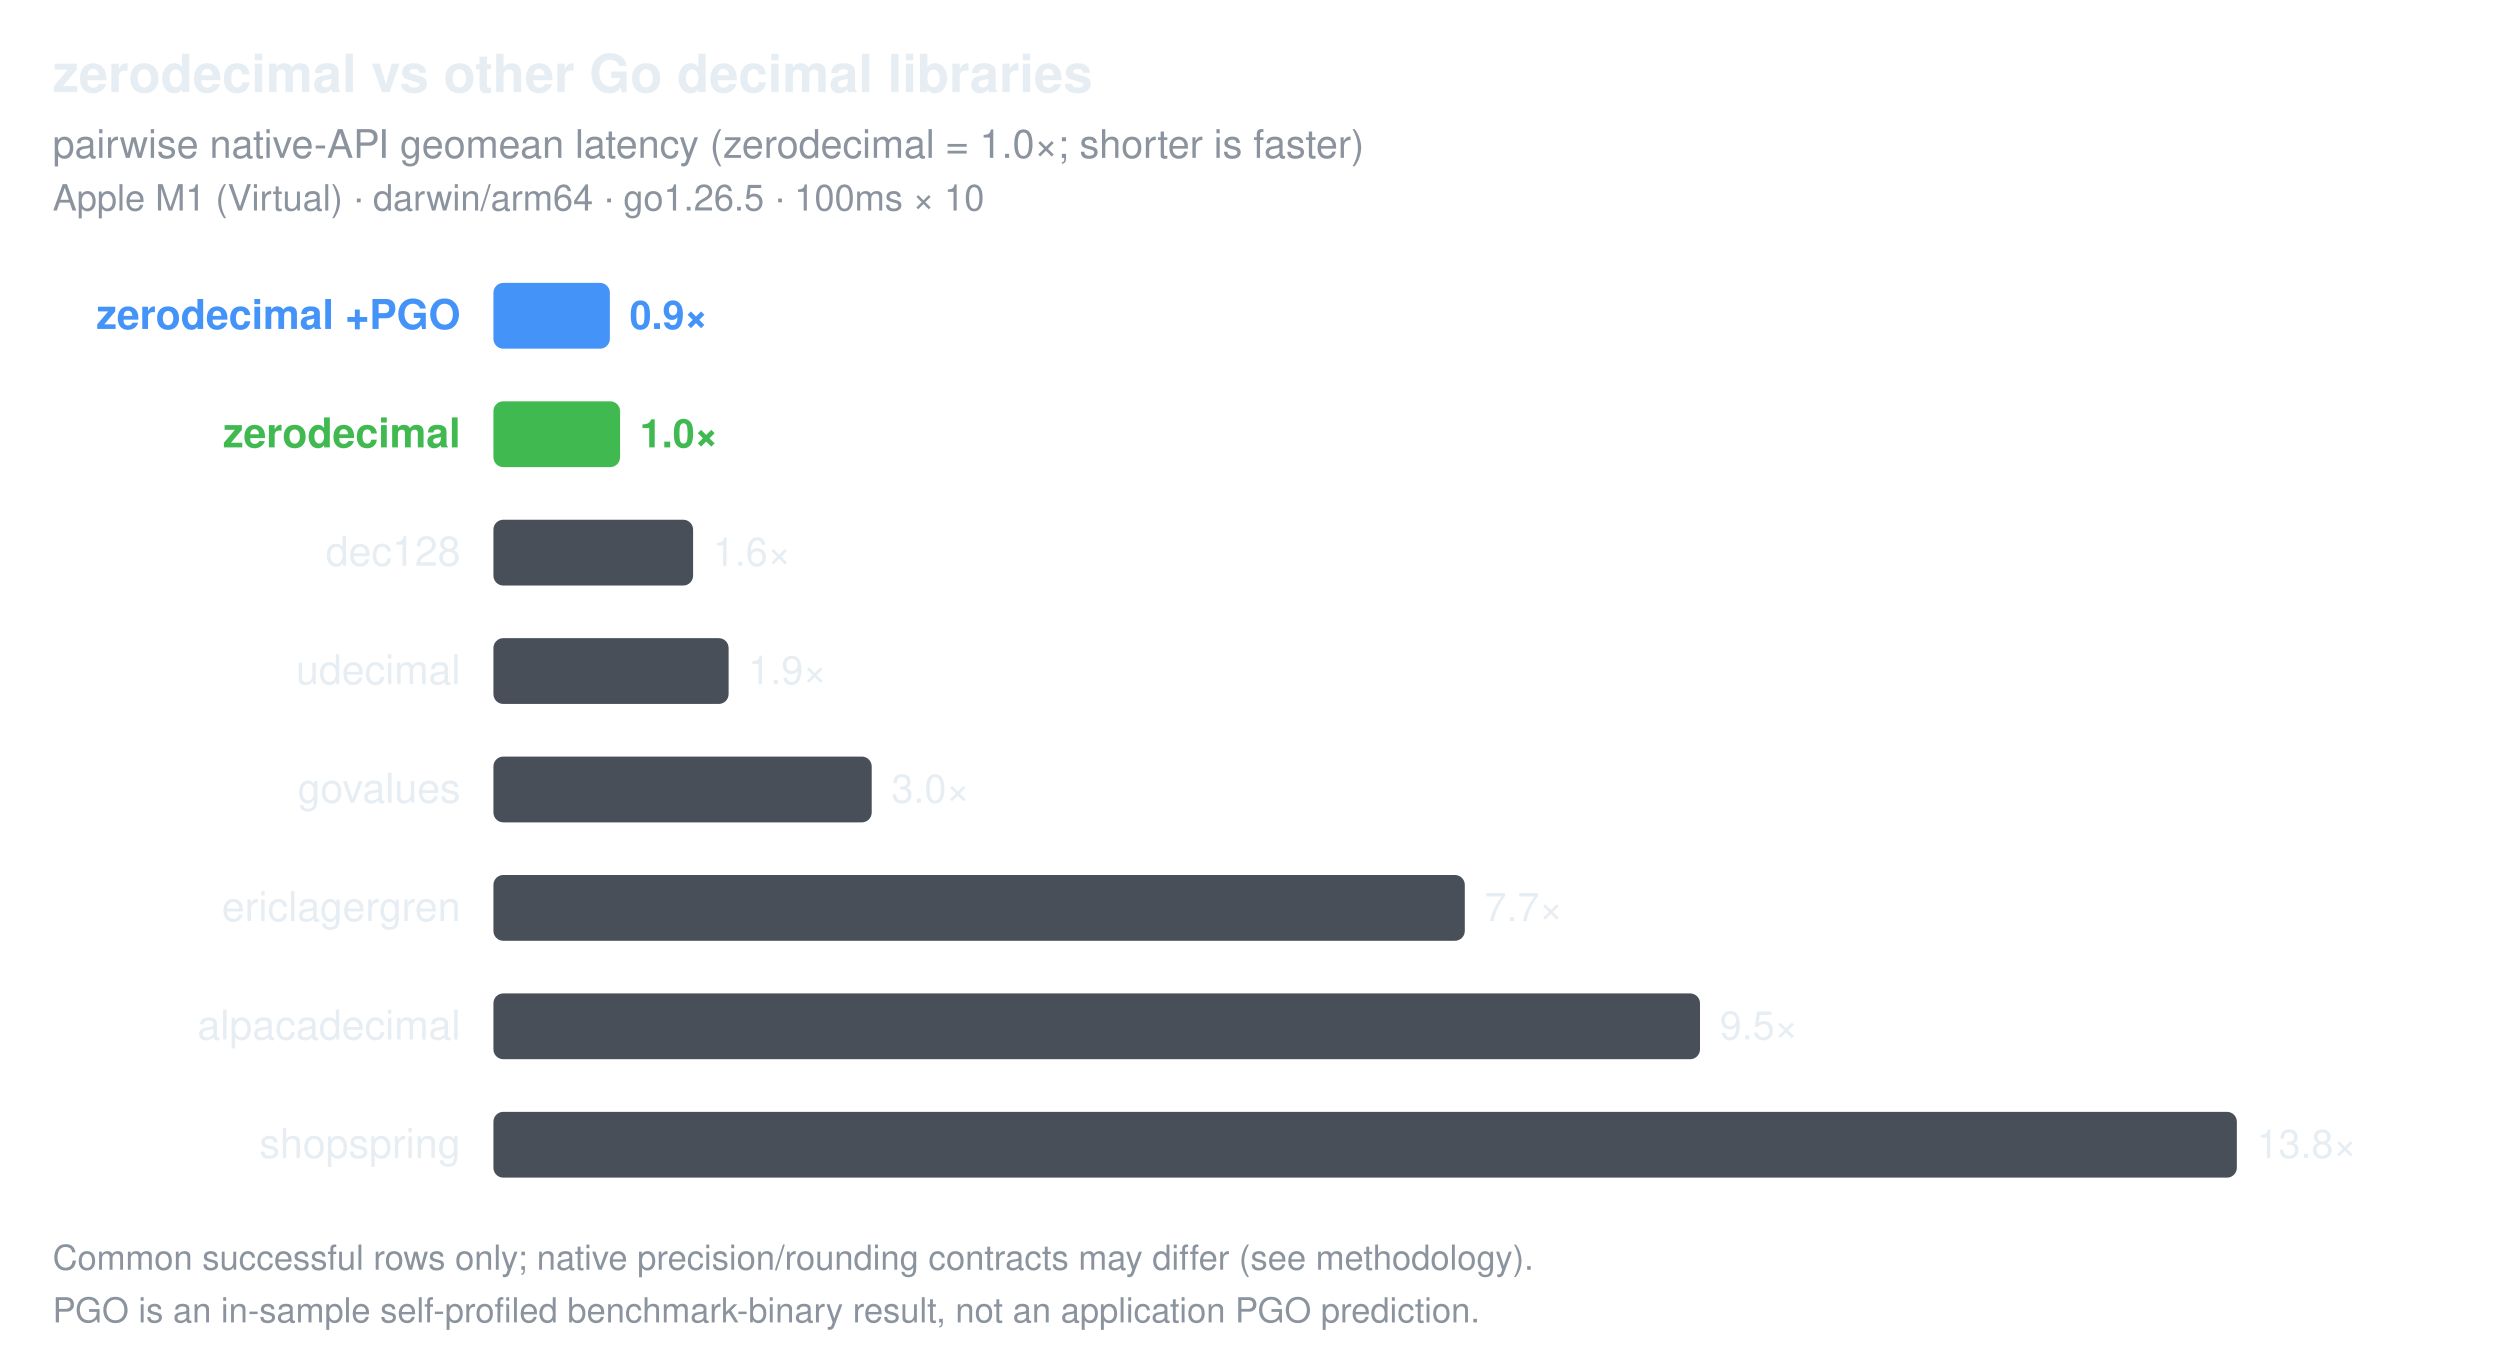
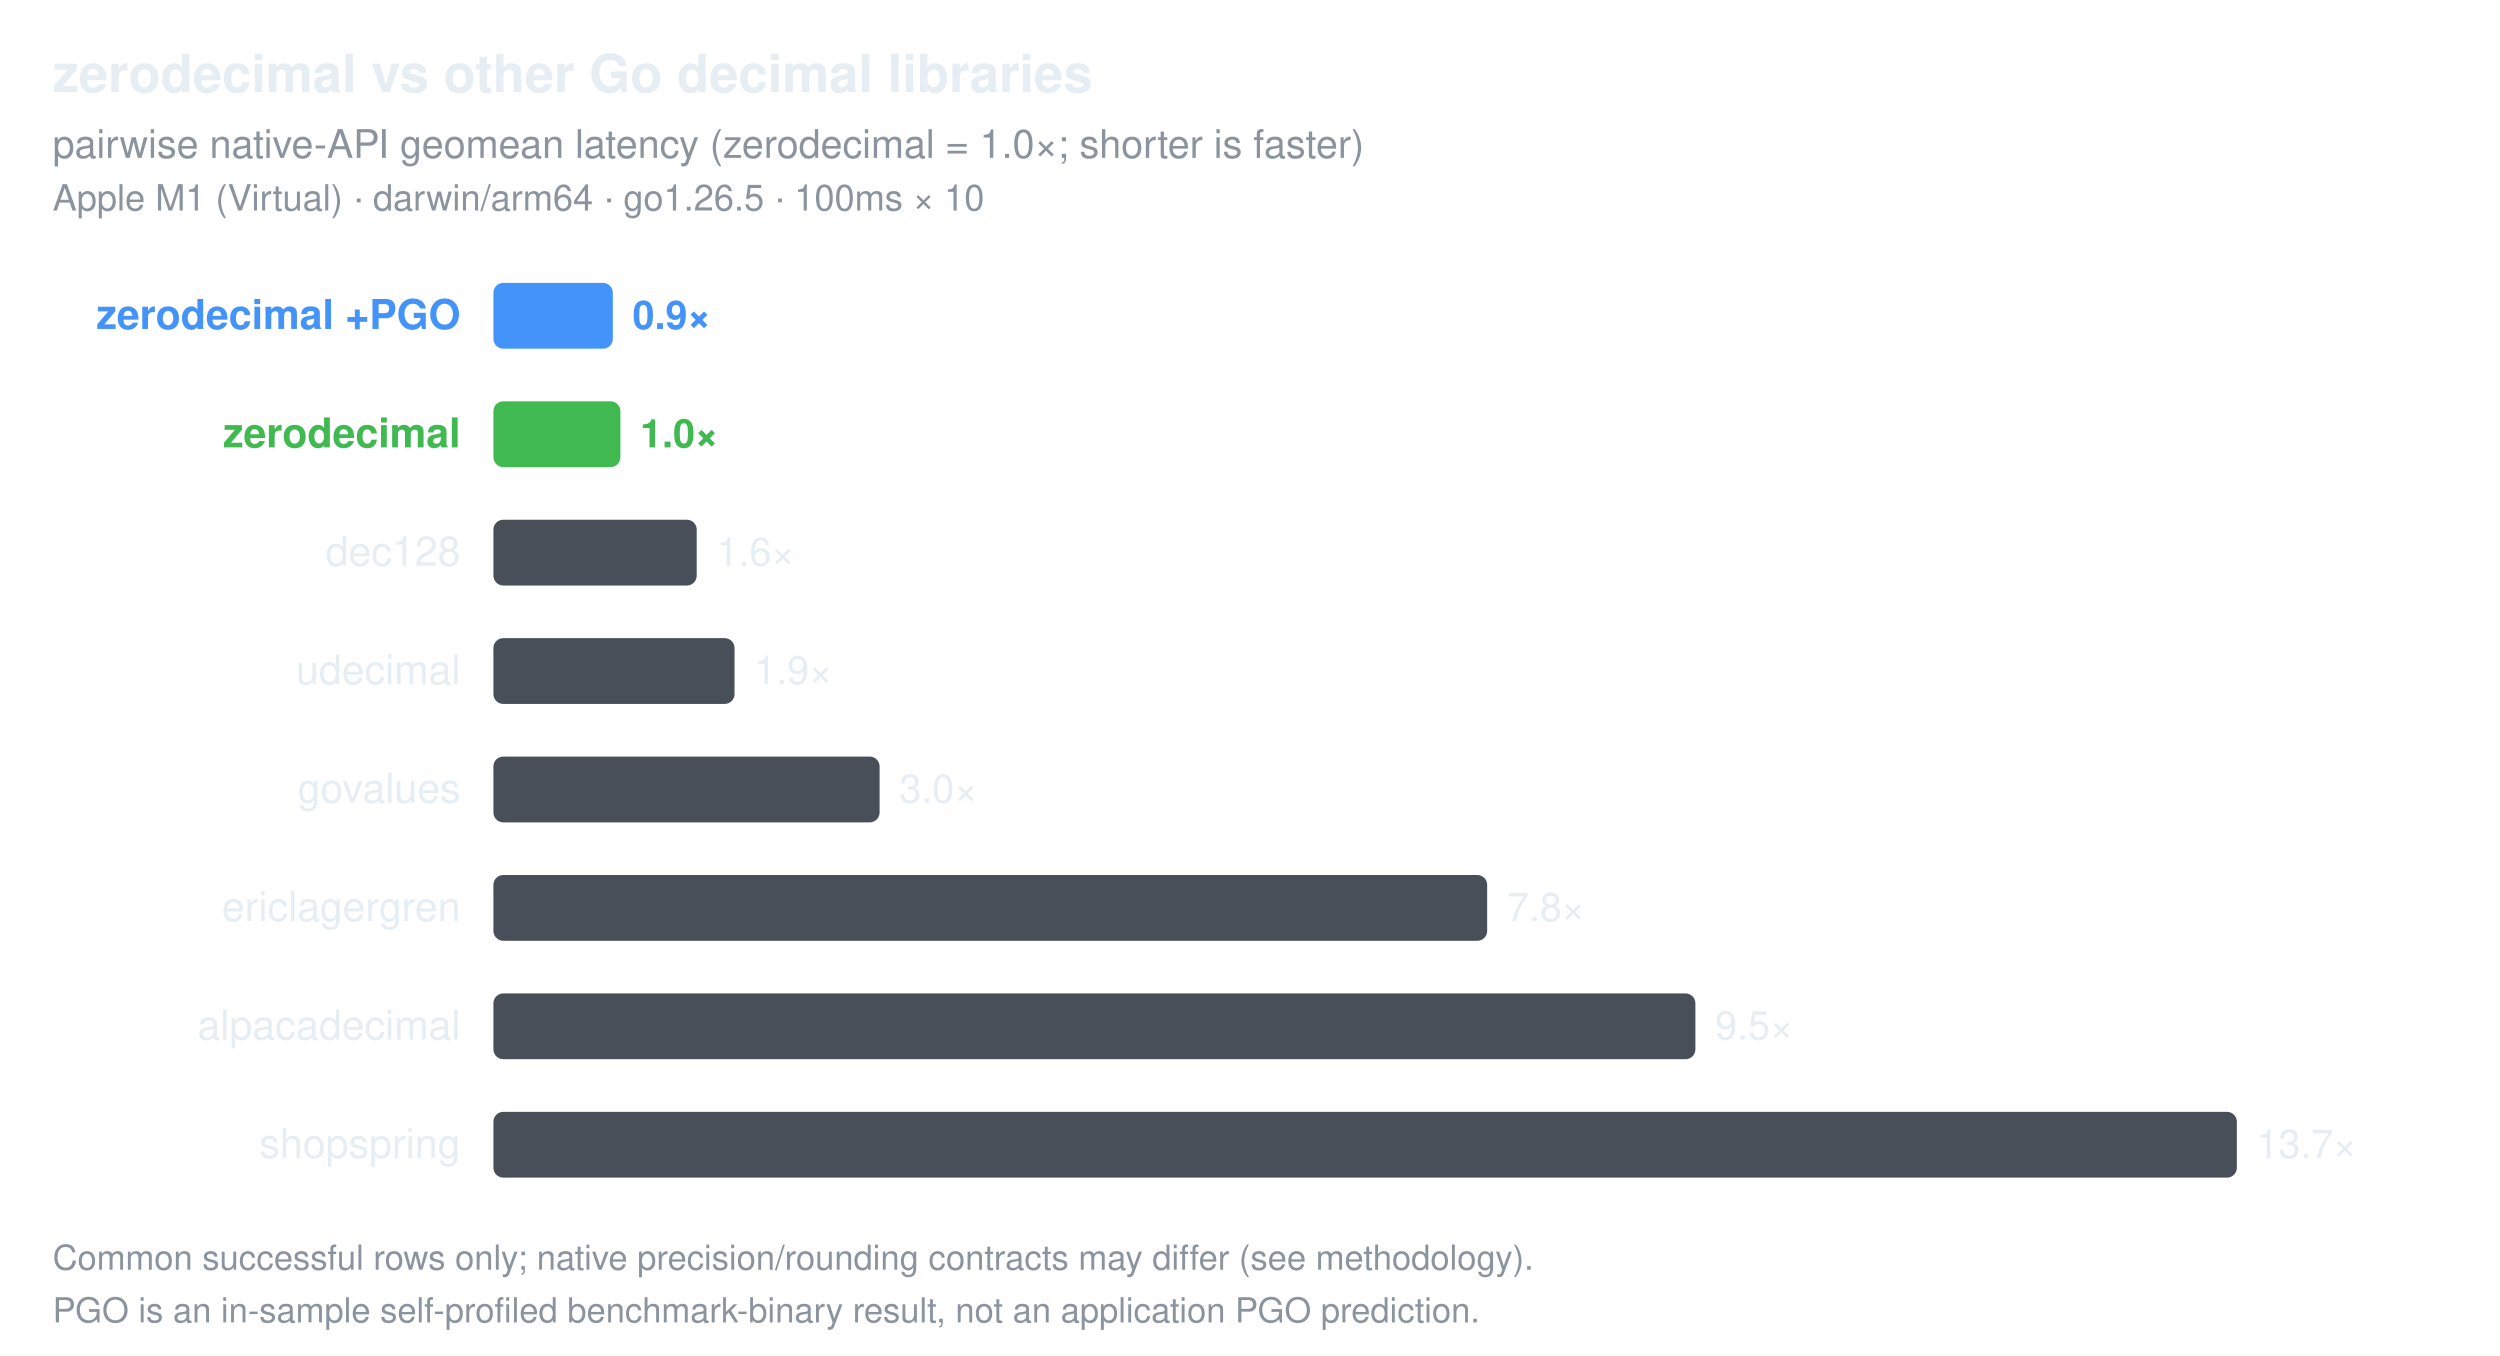
<svg xmlns="http://www.w3.org/2000/svg" width="760" height="412" viewBox="0 0 760 412" font-family="-apple-system,Segoe UI,Helvetica,Arial,sans-serif">
  <text x="16" y="28" font-size="16" font-weight="700" fill="#e6edf3">zerodecimal vs other Go decimal libraries</text>
  <text x="16" y="48" font-size="12" fill="#8b949e">pairwise native-API geomean latency (zerodecimal = 1.0×; shorter is faster)</text>
  <text x="16" y="64" font-size="11" fill="#8b949e">Apple M1 (Virtual) · darwin/arm64 · go1.26.5 · 100ms × 10</text>
  <text x="140" y="100" font-size="12.5" font-weight="700" fill="#4493f8" text-anchor="end">zerodecimal +PGO</text>
-   <rect x="150" y="86" width="35.4" height="20" rx="3" fill="#4493f8" />
-   <text x="191.4" y="100" font-size="12" font-weight="700" fill="#4493f8">0.9×</text>
+   <rect x="150" y="86" width="36.3" height="20" rx="3" fill="#4493f8" />
+   <text x="192.3" y="100" font-size="12" font-weight="700" fill="#4493f8">0.9×</text>
  <text x="140" y="136" font-size="12.5" font-weight="700" fill="#3fb950" text-anchor="end">zerodecimal</text>
-   <rect x="150" y="122" width="38.5" height="20" rx="3" fill="#3fb950" />
-   <text x="194.5" y="136" font-size="12" font-weight="700" fill="#3fb950">1.0×</text>
+   <rect x="150" y="122" width="38.6" height="20" rx="3" fill="#3fb950" />
+   <text x="194.6" y="136" font-size="12" font-weight="700" fill="#3fb950">1.0×</text>
  <text x="140" y="172" font-size="12.5" font-weight="400" fill="#e6edf3" text-anchor="end">dec128</text>
-   <rect x="150" y="158" width="60.7" height="20" rx="3" fill="#484f58" />
-   <text x="216.7" y="172" font-size="12" font-weight="400" fill="#e6edf3">1.6×</text>
+   <rect x="150" y="158" width="61.8" height="20" rx="3" fill="#484f58" />
+   <text x="217.8" y="172" font-size="12" font-weight="400" fill="#e6edf3">1.6×</text>
  <text x="140" y="208" font-size="12.5" font-weight="400" fill="#e6edf3" text-anchor="end">udecimal</text>
-   <rect x="150" y="194" width="71.5" height="20" rx="3" fill="#484f58" />
-   <text x="227.5" y="208" font-size="12" font-weight="400" fill="#e6edf3">1.9×</text>
+   <rect x="150" y="194" width="73.3" height="20" rx="3" fill="#484f58" />
+   <text x="229.3" y="208" font-size="12" font-weight="400" fill="#e6edf3">1.9×</text>
  <text x="140" y="244" font-size="12.5" font-weight="400" fill="#e6edf3" text-anchor="end">govalues</text>
-   <rect x="150" y="230" width="115.0" height="20" rx="3" fill="#484f58" />
-   <text x="271.0" y="244" font-size="12" font-weight="400" fill="#e6edf3">3.0×</text>
+   <rect x="150" y="230" width="117.4" height="20" rx="3" fill="#484f58" />
+   <text x="273.4" y="244" font-size="12" font-weight="400" fill="#e6edf3">3.0×</text>
  <text x="140" y="280" font-size="12.5" font-weight="400" fill="#e6edf3" text-anchor="end">ericlagergren</text>
-   <rect x="150" y="266" width="295.3" height="20" rx="3" fill="#484f58" />
-   <text x="451.3" y="280" font-size="12" font-weight="400" fill="#e6edf3">7.7×</text>
+   <rect x="150" y="266" width="302.1" height="20" rx="3" fill="#484f58" />
+   <text x="458.1" y="280" font-size="12" font-weight="400" fill="#e6edf3">7.8×</text>
  <text x="140" y="316" font-size="12.5" font-weight="400" fill="#e6edf3" text-anchor="end">alpacadecimal</text>
-   <rect x="150" y="302" width="366.8" height="20" rx="3" fill="#484f58" />
-   <text x="522.8" y="316" font-size="12" font-weight="400" fill="#e6edf3">9.5×</text>
+   <rect x="150" y="302" width="365.4" height="20" rx="3" fill="#484f58" />
+   <text x="521.4" y="316" font-size="12" font-weight="400" fill="#e6edf3">9.5×</text>
  <text x="140" y="352" font-size="12.5" font-weight="400" fill="#e6edf3" text-anchor="end">shopspring</text>
  <rect x="150" y="338" width="530.0" height="20" rx="3" fill="#484f58" />
-   <text x="686.0" y="352" font-size="12" font-weight="400" fill="#e6edf3">13.8×</text>
+   <text x="686.0" y="352" font-size="12" font-weight="400" fill="#e6edf3">13.7×</text>
  <text x="16" y="386" font-size="10.5" fill="#8b949e">Common successful rows only; native precision/rounding contracts may differ (see methodology).</text>
  <text x="16" y="402" font-size="10.5" fill="#8b949e">PGO is an in-sample self-profiled benchmark-binary result, not an application PGO prediction.</text>
</svg>
